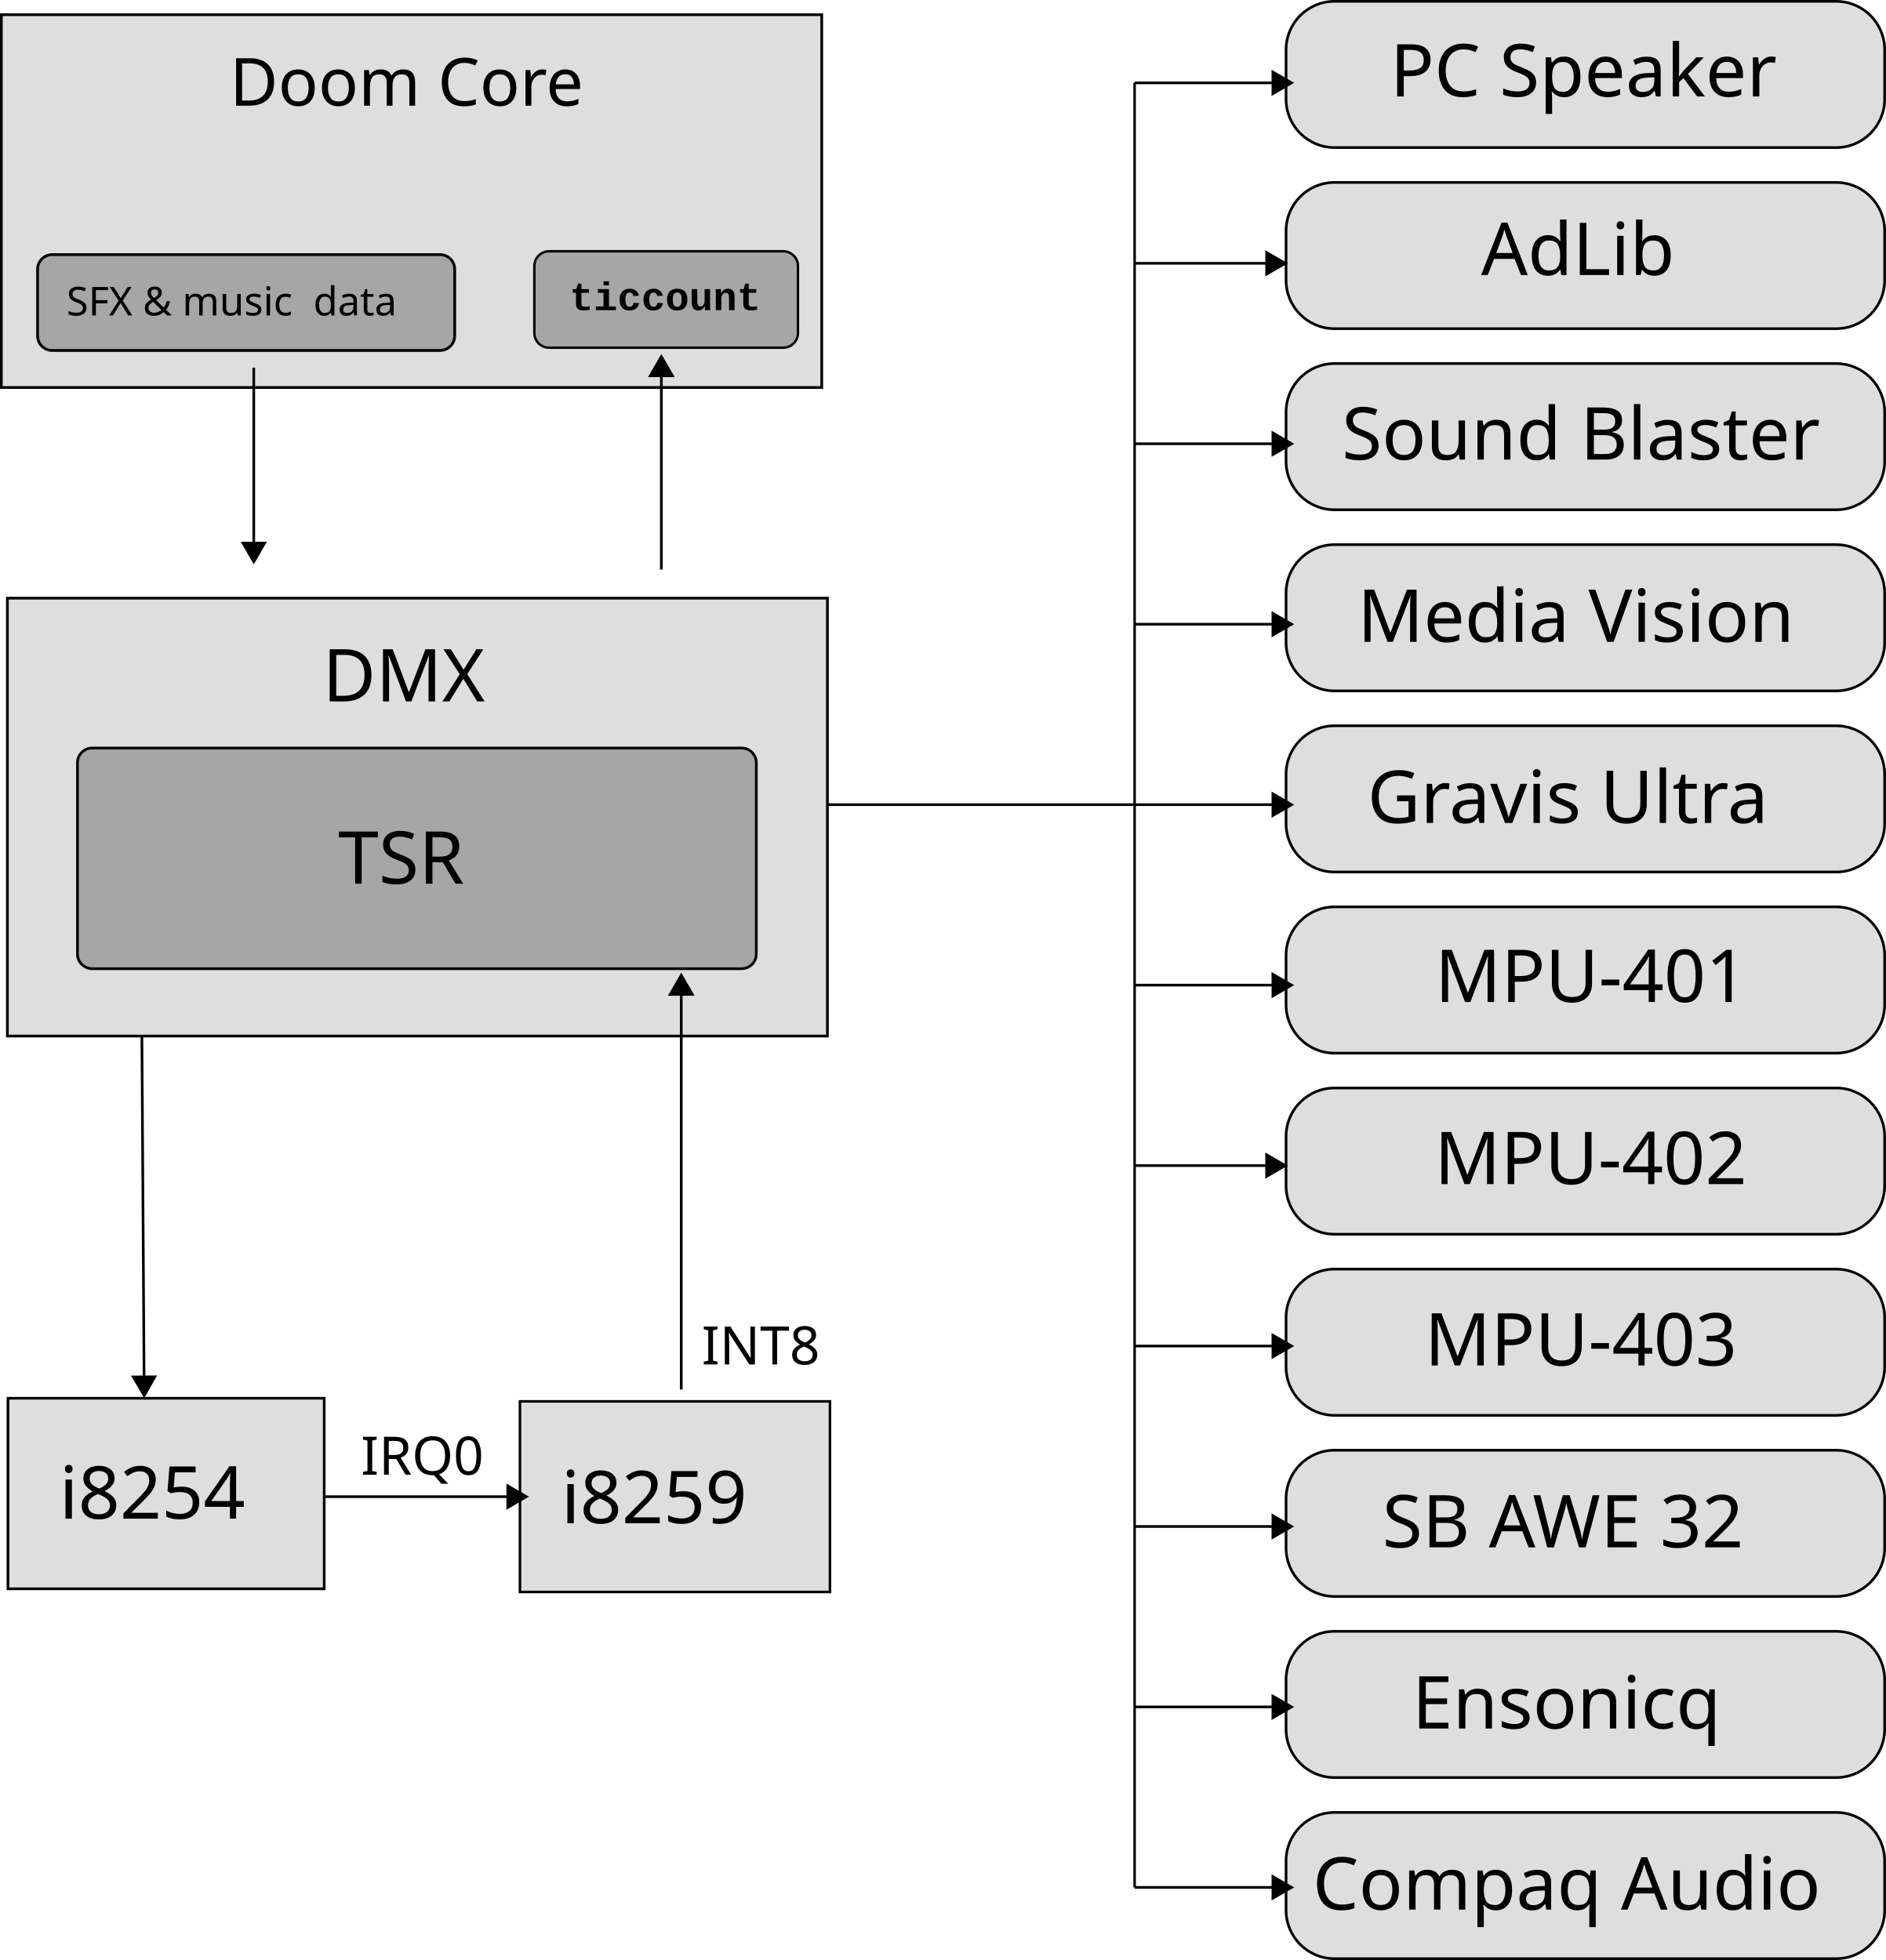
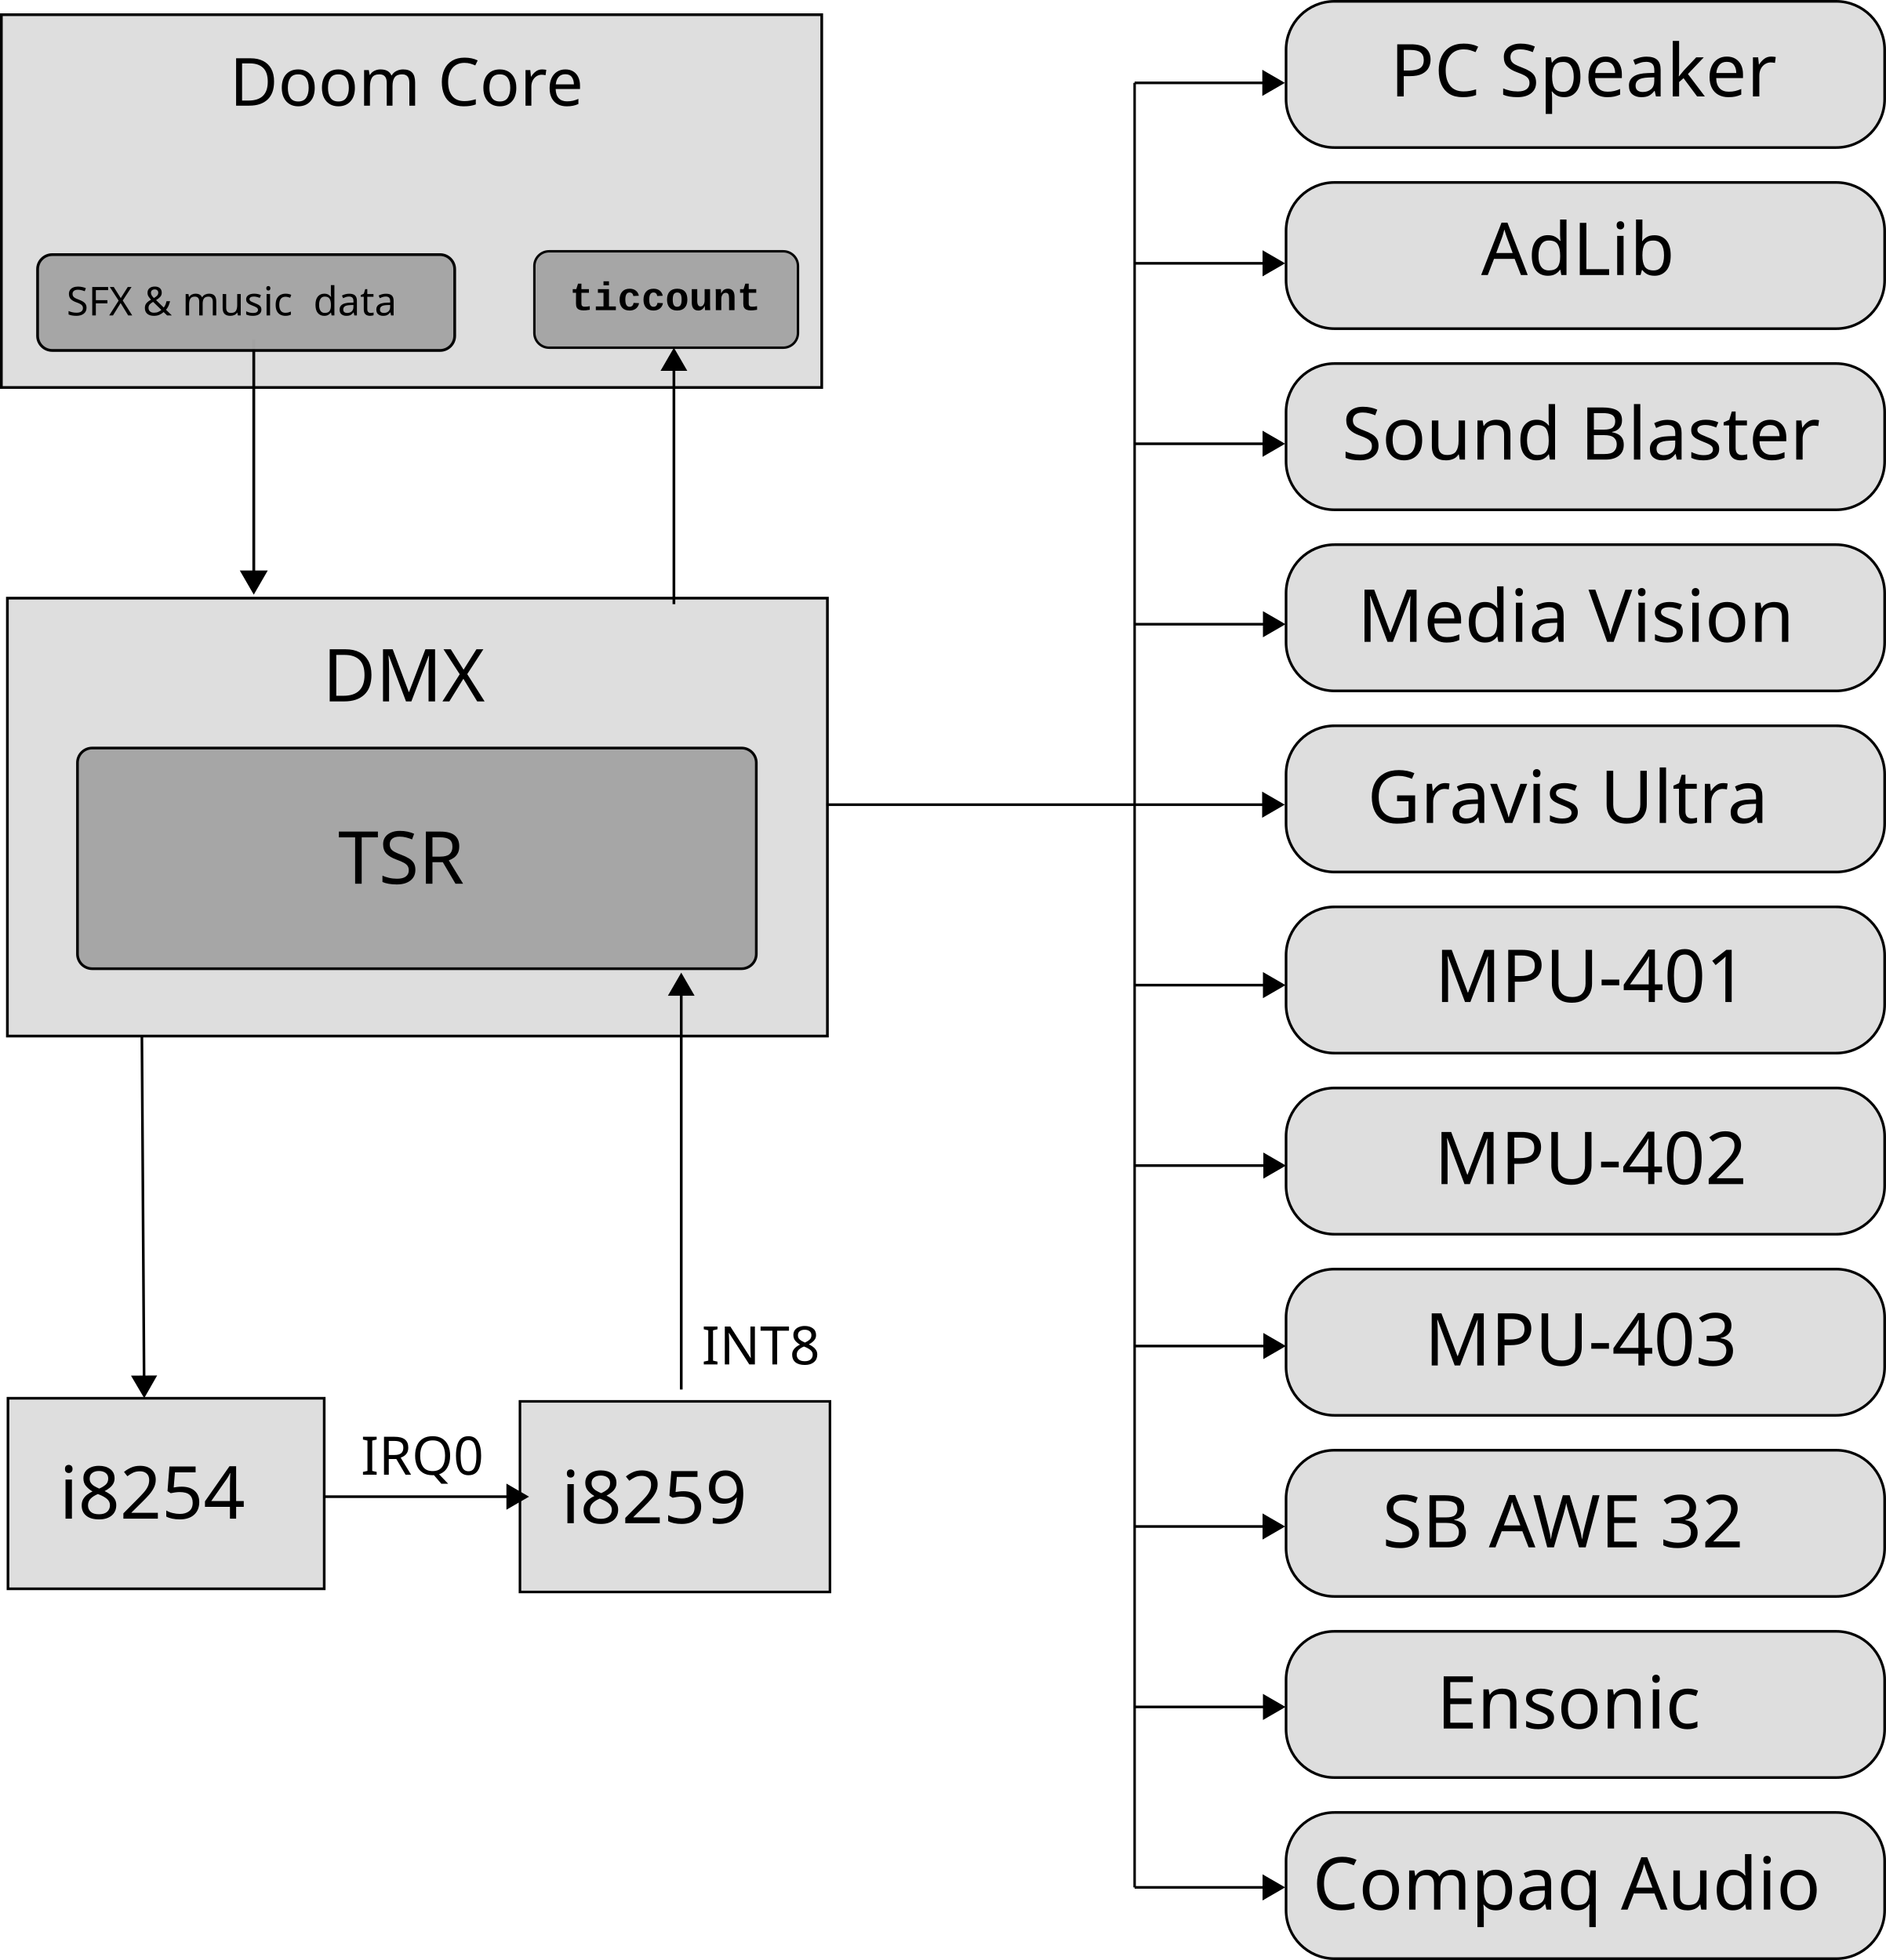
<svg xmlns="http://www.w3.org/2000/svg" width="200.475mm" height="208.397mm" viewBox="0 0 710.345 738.415" id="svg7255" version="1.1">
  <defs id="defs7257">
    <marker orient="auto" refY="0" refX="0" id="marker4534" style="overflow:visible">
      <path id="path4536" d="M 5.77,0 -2.88,5 V -5 Z" style="fill:#000000;fill-opacity:1;fill-rule:evenodd;stroke:#000000;stroke-width:1pt;stroke-opacity:1" transform="scale(0.8)" />
    </marker>
    <marker orient="auto" refY="0" refX="0" id="marker4524" style="overflow:visible">
      <path id="path4526" d="M 5.77,0 -2.88,5 V -5 Z" style="fill:#000000;fill-opacity:1;fill-rule:evenodd;stroke:#000000;stroke-width:1pt;stroke-opacity:1" transform="scale(0.8)" />
    </marker>
    <marker orient="auto" refY="0" refX="0" id="marker4514" style="overflow:visible">
      <path id="path4516" d="M 5.77,0 -2.88,5 V -5 Z" style="fill:#000000;fill-opacity:1;fill-rule:evenodd;stroke:#000000;stroke-width:1pt;stroke-opacity:1" transform="scale(0.8)" />
    </marker>
    <marker orient="auto" refY="0" refX="0" id="marker4504" style="overflow:visible">
      <path id="path4506" d="M 5.77,0 -2.88,5 V -5 Z" style="fill:#000000;fill-opacity:1;fill-rule:evenodd;stroke:#000000;stroke-width:1pt;stroke-opacity:1" transform="scale(0.8)" />
    </marker>
    <marker orient="auto" refY="0" refX="0" id="marker4494" style="overflow:visible">
      <path id="path4496" d="M 5.77,0 -2.88,5 V -5 Z" style="fill:#000000;fill-opacity:1;fill-rule:evenodd;stroke:#000000;stroke-width:1pt;stroke-opacity:1" transform="scale(0.8)" />
    </marker>
    <marker style="overflow:visible" id="marker8311" refX="0" refY="0" orient="auto">
      <path transform="scale(0.8)" style="fill:#000000;fill-opacity:1;fill-rule:evenodd;stroke:#000000;stroke-width:1pt;stroke-opacity:1" d="M 5.77,0 -2.88,5 V -5 Z" id="path8313" />
    </marker>
    <marker orient="auto" refY="0" refX="0" id="marker8247" style="overflow:visible">
      <path id="path8249" d="M 5.77,0 -2.88,5 V -5 Z" style="fill:#000000;fill-opacity:1;fill-rule:evenodd;stroke:#000000;stroke-width:1pt;stroke-opacity:1" transform="scale(0.8)" />
    </marker>
    <marker style="overflow:visible" id="marker8189" refX="0" refY="0" orient="auto">
      <path transform="scale(0.8)" style="fill:#000000;fill-opacity:1;fill-rule:evenodd;stroke:#000000;stroke-width:1pt;stroke-opacity:1" d="M 5.77,0 -2.88,5 V -5 Z" id="path8191" />
    </marker>
    <marker style="overflow:visible" id="marker8311-7" refX="0" refY="0" orient="auto">
      <path transform="scale(0.8)" style="fill:#000000;fill-opacity:1;fill-rule:evenodd;stroke:#000000;stroke-width:1pt;stroke-opacity:1" d="M 5.77,0 -2.88,5 V -5 Z" id="path8313-9" />
    </marker>
    <marker orient="auto" refY="0" refX="0" id="marker8247-3" style="overflow:visible">
      <path id="path8249-8" d="M 5.77,0 -2.88,5 V -5 Z" style="fill:#000000;fill-opacity:1;fill-rule:evenodd;stroke:#000000;stroke-width:1pt;stroke-opacity:1" transform="scale(0.8)" />
    </marker>
    <marker style="overflow:visible" id="marker8189-0" refX="0" refY="0" orient="auto">
      <path transform="scale(0.8)" style="fill:#000000;fill-opacity:1;fill-rule:evenodd;stroke:#000000;stroke-width:1pt;stroke-opacity:1" d="M 5.77,0 -2.88,5 V -5 Z" id="path8191-2" />
    </marker>
    <marker style="overflow:visible" id="marker8311-7-3" refX="0" refY="0" orient="auto">
      <path transform="scale(0.8)" style="fill:#000000;fill-opacity:1;fill-rule:evenodd;stroke:#000000;stroke-width:1pt;stroke-opacity:1" d="M 5.77,0 -2.88,5 V -5 Z" id="path8313-9-9" />
    </marker>
    <marker style="overflow:visible" id="marker8311-9" refX="0" refY="0" orient="auto">
      <path transform="scale(0.8)" style="fill:#000000;fill-opacity:1;fill-rule:evenodd;stroke:#000000;stroke-width:1pt;stroke-opacity:1" d="M 5.77,0 -2.88,5 V -5 Z" id="path8313-91" />
    </marker>
    <marker style="overflow:visible" id="marker8311-5" refX="0" refY="0" orient="auto">
      <path transform="scale(0.8)" style="fill:#000000;fill-opacity:1;fill-rule:evenodd;stroke:#000000;stroke-width:1pt;stroke-opacity:1" d="M 5.77,0 -2.88,5 V -5 Z" id="path8313-8" />
    </marker>
    <marker style="overflow:visible" id="marker8311-3" refX="0" refY="0" orient="auto">
      <path transform="scale(0.8)" style="fill:#000000;fill-opacity:1;fill-rule:evenodd;stroke:#000000;stroke-width:1pt;stroke-opacity:1" d="M 5.77,0 -2.88,5 V -5 Z" id="path8313-84" />
    </marker>
    <marker style="overflow:visible" id="marker8311-7-3-0" refX="0" refY="0" orient="auto">
      <path transform="scale(0.8)" style="fill:#000000;fill-opacity:1;fill-rule:evenodd;stroke:#000000;stroke-width:1pt;stroke-opacity:1" d="M 5.77,0 -2.88,5 V -5 Z" id="path8313-9-9-3" />
    </marker>
    <marker style="overflow:visible" id="marker8311-7-3-6" refX="0" refY="0" orient="auto">
      <path transform="scale(0.8)" style="fill:#000000;fill-opacity:1;fill-rule:evenodd;stroke:#000000;stroke-width:1pt;stroke-opacity:1" d="M 5.77,0 -2.88,5 V -5 Z" id="path8313-9-9-9" />
    </marker>
  </defs>
  <g id="layer1" transform="translate(-10.03512,-0.3735383)">
    <rect style="fill:#dedede;fill-opacity:1;stroke:#000000;stroke-width:1.022;stroke-miterlimit:4;stroke-dasharray:none;stroke-dashoffset:0;stroke-opacity:1" id="rect7803" width="308.992" height="140.444" x="10.546" y="5.912" />
+     <path style="fill:none;fill-rule:evenodd;stroke:#000000;stroke-width:1.069px;stroke-linecap:butt;stroke-linejoin:miter;stroke-opacity:1;marker-end:url(#marker4524)" d="m 105.618,128.244 0,90.092" id="path7975-3" />
    <g id="g2015" transform="translate(0,-3.386951)">
      <rect ry="18.251" y="345.422" x="494.423" height="55.092" width="225.458" id="rect7803-9" style="fill:#dedede;fill-opacity:1;stroke:#000000;stroke-width:1;stroke-miterlimit:4;stroke-dasharray:none;stroke-dashoffset:0;stroke-opacity:1" />
      <text id="text7856" y="381.25" x="550.495" style="font-style:normal;font-weight:normal;line-height:0%;font-family:sans-serif;letter-spacing:0px;word-spacing:0px;fill:#000000;fill-opacity:1;stroke:none;stroke-width:1px;stroke-linecap:butt;stroke-linejoin:miter;stroke-opacity:1" xml:space="preserve">
        <tspan style="font-style:normal;font-variant:normal;font-weight:normal;font-stretch:normal;font-size:27.5px;line-height:125%;font-family:sans-serif;-inkscape-font-specification:'Sans, Normal';text-align:start;writing-mode:lr-tb;text-anchor:start" y="381.25" x="550.495" id="tspan7858">MPU-401</tspan>
      </text>
    </g>
    <g id="g2010" transform="translate(0,-0.6193958)">
      <rect ry="18.251" y="410.887" x="494.423" height="55.092" width="225.458" id="rect7803-9-3" style="fill:#dedede;fill-opacity:1;stroke:#000000;stroke-width:1;stroke-miterlimit:4;stroke-dasharray:none;stroke-dashoffset:0;stroke-opacity:1" />
      <text id="text7856-9" y="447.094" x="550.296" style="font-style:normal;font-weight:normal;line-height:0%;font-family:sans-serif;letter-spacing:0px;word-spacing:0px;fill:#000000;fill-opacity:1;stroke:none;stroke-width:1px;stroke-linecap:butt;stroke-linejoin:miter;stroke-opacity:1" xml:space="preserve">
        <tspan style="font-style:normal;font-variant:normal;font-weight:normal;font-stretch:normal;font-size:27.5px;line-height:125%;font-family:sans-serif;-inkscape-font-specification:'Sans, Normal';text-align:start;writing-mode:lr-tb;text-anchor:start" y="447.094" x="550.296" id="tspan7858-4">MPU-402</tspan>
      </text>
    </g>
    <g id="g2005" transform="translate(0,2.148038)">
      <rect ry="18.251" y="476.352" x="494.423" height="55.092" width="225.458" id="rect7803-9-9" style="fill:#dedede;fill-opacity:1;stroke:#000000;stroke-width:1;stroke-miterlimit:4;stroke-dasharray:none;stroke-dashoffset:0;stroke-opacity:1" />
      <text id="text7856-4" y="512.655" x="546.615" style="font-style:normal;font-weight:normal;line-height:0%;font-family:sans-serif;letter-spacing:0px;word-spacing:0px;fill:#000000;fill-opacity:1;stroke:none;stroke-width:1px;stroke-linecap:butt;stroke-linejoin:miter;stroke-opacity:1" xml:space="preserve">
        <tspan style="font-style:normal;font-variant:normal;font-weight:normal;font-stretch:normal;font-size:27.5px;line-height:125%;font-family:sans-serif;-inkscape-font-specification:'Sans, Normal';text-align:start;writing-mode:lr-tb;text-anchor:start" y="512.655" x="546.615" id="tspan7858-0">MPU-403</tspan>
      </text>
    </g>
    <g id="g2000" transform="translate(0,4.915654)">
      <rect ry="18.251" y="541.816" x="494.423" height="55.092" width="225.458" id="rect7803-9-8" style="fill:#dedede;fill-opacity:1;stroke:#000000;stroke-width:1;stroke-miterlimit:4;stroke-dasharray:none;stroke-dashoffset:0;stroke-opacity:1" />
      <text id="text7856-6" y="578.418" x="530.675" style="font-style:normal;font-weight:normal;line-height:0%;font-family:sans-serif;letter-spacing:0px;word-spacing:0px;fill:#000000;fill-opacity:1;stroke:none;stroke-width:1px;stroke-linecap:butt;stroke-linejoin:miter;stroke-opacity:1" xml:space="preserve">
        <tspan style="font-style:normal;font-variant:normal;font-weight:normal;font-stretch:normal;font-size:27.5px;line-height:125%;font-family:sans-serif;-inkscape-font-specification:'Sans, Normal';text-align:start;writing-mode:lr-tb;text-anchor:start" y="578.418" x="530.675" id="tspan7858-5">SB AWE 32</tspan>
      </text>
    </g>
    <rect style="fill:#dedede;fill-opacity:1;stroke:#000000;stroke-width:1;stroke-miterlimit:4;stroke-dasharray:none;stroke-dashoffset:0;stroke-opacity:1" id="rect7803-2" width="119.11" height="71.786" x="13.042" y="527.155" />
    <rect style="fill:#dedede;fill-opacity:1;stroke:#000000;stroke-width:0.962;stroke-miterlimit:4;stroke-dasharray:none;stroke-dashoffset:0;stroke-opacity:1" id="rect7803-3" width="116.763" height="71.805" x="205.877" y="528.329" />
    <rect style="fill:#dedede;fill-opacity:1;stroke:#000000;stroke-width:1.022;stroke-miterlimit:4;stroke-dasharray:none;stroke-dashoffset:0;stroke-opacity:1" id="rect7803-4" width="308.866" height="164.978" x="12.814" y="225.725" />
    <text xml:space="preserve" style="font-style:normal;font-weight:normal;line-height:0%;font-family:sans-serif;letter-spacing:0px;word-spacing:0px;fill:#000000;fill-opacity:1;stroke:none;stroke-width:1px;stroke-linecap:butt;stroke-linejoin:miter;stroke-opacity:1" x="96.544" y="40.179" id="text7945">
      <tspan id="tspan7947" x="96.544" y="40.179" style="font-size:25px;line-height:1.25;font-family:sans-serif">Doom Core</tspan>
    </text>
    <text xml:space="preserve" style="font-style:normal;font-weight:normal;line-height:0%;font-family:sans-serif;letter-spacing:0px;word-spacing:0px;fill:#000000;fill-opacity:1;stroke:none;stroke-width:1px;stroke-linecap:butt;stroke-linejoin:miter;stroke-opacity:1" x="32.372" y="572.513" id="text7949">
      <tspan id="tspan7951" x="32.372" y="572.513" style="font-style:normal;font-variant:normal;font-weight:normal;font-stretch:normal;font-size:27.5px;line-height:125%;font-family:sans-serif;-inkscape-font-specification:'Sans, Normal';text-align:start;writing-mode:lr-tb;text-anchor:start">i8254</tspan>
    </text>
    <text xml:space="preserve" style="font-style:normal;font-weight:normal;line-height:0%;font-family:sans-serif;letter-spacing:0px;word-spacing:0px;fill:#000000;fill-opacity:1;stroke:none;stroke-width:1px;stroke-linecap:butt;stroke-linejoin:miter;stroke-opacity:1" x="221.407" y="574.228" id="text7949-0">
      <tspan id="tspan7951-5" x="221.407" y="574.228" style="font-style:normal;font-variant:normal;font-weight:normal;font-stretch:normal;font-size:27.5px;line-height:125%;font-family:sans-serif;-inkscape-font-specification:'Sans, Normal';text-align:start;writing-mode:lr-tb;text-anchor:start">i8259</tspan>
    </text>
    <text xml:space="preserve" style="font-style:normal;font-weight:normal;line-height:0%;font-family:sans-serif;letter-spacing:0px;word-spacing:0px;fill:#000000;fill-opacity:1;stroke:none;stroke-width:1px;stroke-linecap:butt;stroke-linejoin:miter;stroke-opacity:1" x="131.546" y="264.623" id="text7971">
      <tspan id="tspan7973" x="131.546" y="264.623" style="font-style:normal;font-variant:normal;font-weight:normal;font-stretch:normal;font-size:27.5px;line-height:125%;font-family:sans-serif;-inkscape-font-specification:'Sans, Normal';text-align:start;writing-mode:lr-tb;text-anchor:start">DMX</tspan>
    </text>
    <path style="fill:none;fill-rule:evenodd;stroke:#000000;stroke-width:1px;stroke-linecap:butt;stroke-linejoin:miter;stroke-opacity:1;marker-end:url(#marker4504)" d="m 63.479,390.902 0.837,130.537" id="path7975" />
    <path style="fill:none;fill-rule:evenodd;stroke:#000000;stroke-width:1.022;stroke-linecap:butt;stroke-linejoin:miter;stroke-miterlimit:4;stroke-dasharray:none;stroke-opacity:1;marker-end:url(#marker4494)" d="m 266.625,523.862 0,-151.248" id="path7979" />
    <path style="fill:none;fill-rule:evenodd;stroke:#000000;stroke-width:1;stroke-linecap:butt;stroke-linejoin:miter;stroke-miterlimit:4;stroke-dasharray:none;stroke-opacity:1;marker-end:url(#marker4534)" d="m 131.752,564.231 h 71.862" id="path7981" />
-     <path style="fill:none;fill-rule:evenodd;stroke:#000000;stroke-width:1px;stroke-linecap:butt;stroke-linejoin:miter;stroke-opacity:1;marker-end:url(#marker8189)" d="m 437.385,439.497 h 52.056" id="path8125" />
-     <path style="fill:none;fill-rule:evenodd;stroke:#000000;stroke-width:1px;stroke-linecap:butt;stroke-linejoin:miter;stroke-opacity:1;marker-end:url(#marker8247)" d="m 437.385,507.481 h 54.423" id="path8127" />
-     <path style="fill:none;fill-rule:evenodd;stroke:#000000;stroke-width:1px;stroke-linecap:butt;stroke-linejoin:miter;stroke-opacity:1;marker-end:url(#marker8311)" d="m 437.385,575.466 h 54.423" id="path8129" />
+     <path style="fill:none;fill-rule:evenodd;stroke:#000000;stroke-width:1px;stroke-linecap:butt;stroke-linejoin:miter;stroke-opacity:1;marker-end:url(#marker8189)" d="m 437.385,439.497 51.317,0" id="path8125" />
+     <path style="fill:none;fill-rule:evenodd;stroke:#000000;stroke-width:1px;stroke-linecap:butt;stroke-linejoin:miter;stroke-opacity:1;marker-end:url(#marker8247)" d="m 437.385,507.481 51.317,0" id="path8127" />
+     <path style="fill:none;fill-rule:evenodd;stroke:#000000;stroke-width:1px;stroke-linecap:butt;stroke-linejoin:miter;stroke-opacity:1;marker-end:url(#marker8311)" d="m 437.385,575.466 51.021,0" id="path8129" />
    <text xml:space="preserve" style="font-style:normal;font-weight:normal;line-height:0%;font-family:sans-serif;letter-spacing:0px;word-spacing:0px;fill:#000000;fill-opacity:1;stroke:none;stroke-width:1px;stroke-linecap:butt;stroke-linejoin:miter;stroke-opacity:1" x="145.949" y="555.95" id="text8531">
      <tspan id="tspan8533" x="145.949" y="555.95" style="font-style:normal;font-variant:normal;font-weight:normal;font-stretch:normal;font-size:20px;line-height:125%;font-family:sans-serif;-inkscape-font-specification:'Sans, Normal';text-align:start;writing-mode:lr-tb;text-anchor:start">IRQ0</tspan>
    </text>
    <text xml:space="preserve" style="font-style:normal;font-weight:normal;line-height:0%;font-family:sans-serif;letter-spacing:0px;word-spacing:0px;fill:#000000;fill-opacity:1;stroke:none;stroke-width:1px;stroke-linecap:butt;stroke-linejoin:miter;stroke-opacity:1" x="274.315" y="514.409" id="text8531-6">
      <tspan id="tspan8533-9" x="274.315" y="514.409" style="font-style:normal;font-variant:normal;font-weight:normal;font-stretch:normal;font-size:20px;line-height:125%;font-family:sans-serif;-inkscape-font-specification:'Sans, Normal';text-align:start;writing-mode:lr-tb;text-anchor:start">INT8</tspan>
    </text>
    <rect style="opacity:0.98;fill:#a5a5a5;fill-opacity:1;stroke:#000000;stroke-width:0.913;stroke-miterlimit:4;stroke-dasharray:none;stroke-dashoffset:0;stroke-opacity:1" id="rect969" width="99.292" height="36.326" x="211.299" y="95.042" ry="5.546" />
    <text xml:space="preserve" style="font-style:normal;font-variant:normal;font-weight:normal;font-stretch:normal;font-size:7.5px;line-height:1.25;font-family:'Courier New';-inkscape-font-specification:'Courier New';letter-spacing:0px;word-spacing:0px;fill:#000000;fill-opacity:1;stroke:none;stroke-width:0.938" x="224.59" y="117.221" id="text973">
      <tspan id="tspan971" x="224.59" y="117.221" style="font-style:normal;font-variant:normal;font-weight:bold;font-stretch:normal;font-size:15px;font-family:'Courier New';-inkscape-font-specification:'Courier New';stroke-width:0.938">ticcount</tspan>
    </text>
    <g id="g2040" transform="translate(-3.401398,5.9507666e-5)">
      <rect ry="18.251" y="0.873" x="497.824" height="55.092" width="225.458" id="rect7803-9-39" style="fill:#dedede;fill-opacity:1;stroke:#000000;stroke-width:1;stroke-miterlimit:4;stroke-dasharray:none;stroke-dashoffset:0;stroke-opacity:1" />
      <text id="text7856-2" y="36.701" x="537.021" style="font-style:normal;font-weight:normal;font-size:12px;line-height:0%;font-family:sans-serif;letter-spacing:0px;word-spacing:0px;fill:#000000;fill-opacity:1;stroke:none;stroke-width:1px;stroke-linecap:butt;stroke-linejoin:miter;stroke-opacity:1" xml:space="preserve">
        <tspan style="font-style:normal;font-variant:normal;font-weight:normal;font-stretch:normal;font-size:27.5px;line-height:125%;font-family:sans-serif;-inkscape-font-specification:'Sans, Normal';text-align:start;writing-mode:lr-tb;text-anchor:start;stroke-width:1px" y="36.701" x="537.021" id="tspan7858-7">PC Speaker</tspan>
      </text>
    </g>
    <g id="g2030" transform="translate(-3.401398,5.535053)">
      <rect ry="18.251" y="131.803" x="497.824" height="55.092" width="225.458" id="rect7803-9-9-5" style="fill:#dedede;fill-opacity:1;stroke:#000000;stroke-width:1;stroke-miterlimit:4;stroke-dasharray:none;stroke-dashoffset:0;stroke-opacity:1" />
      <text id="text7856-9-3" y="167.985" x="518.839" style="font-style:normal;font-weight:normal;font-size:12px;line-height:0%;font-family:sans-serif;letter-spacing:0px;word-spacing:0px;fill:#000000;fill-opacity:1;stroke:none;stroke-width:1px;stroke-linecap:butt;stroke-linejoin:miter;stroke-opacity:1" xml:space="preserve">
        <tspan style="font-style:normal;font-variant:normal;font-weight:normal;font-stretch:normal;font-size:27.5px;line-height:125%;font-family:sans-serif;-inkscape-font-specification:'Sans, Normal';text-align:start;writing-mode:lr-tb;text-anchor:start;stroke-width:1px" y="167.985" x="518.839" id="tspan7858-4-7">Sound Blaster</tspan>
      </text>
    </g>
    <g id="g2035" transform="translate(-3.401398,2.767635)">
      <rect ry="18.251" y="66.338" x="497.824" height="55.092" width="225.458" id="rect7803-9-3-0" style="fill:#dedede;fill-opacity:1;stroke:#000000;stroke-width:1;stroke-miterlimit:4;stroke-dasharray:none;stroke-dashoffset:0;stroke-opacity:1" />
      <text id="text7856-4-9" y="101.214" x="571.304" style="font-style:normal;font-weight:normal;font-size:12px;line-height:0%;font-family:sans-serif;letter-spacing:0px;word-spacing:0px;fill:#000000;fill-opacity:1;stroke:none;stroke-width:1px;stroke-linecap:butt;stroke-linejoin:miter;stroke-opacity:1" xml:space="preserve">
        <tspan style="font-style:normal;font-variant:normal;font-weight:normal;font-stretch:normal;font-size:27.5px;line-height:125%;font-family:sans-serif;-inkscape-font-specification:'Sans, Normal';text-align:start;writing-mode:lr-tb;text-anchor:start;stroke-width:1px" y="101.214" x="571.304" id="tspan7858-0-0">AdLib</tspan>
      </text>
    </g>
    <g id="g2025" transform="translate(-3.401398,8.302639)">
      <rect ry="18.251" y="197.268" x="497.824" height="55.092" width="225.458" id="rect7803-9-8-2" style="fill:#dedede;fill-opacity:1;stroke:#000000;stroke-width:1;stroke-miterlimit:4;stroke-dasharray:none;stroke-dashoffset:0;stroke-opacity:1" />
      <text id="text7856-6-2" y="233.869" x="524.701" style="font-style:normal;font-weight:normal;font-size:12px;line-height:0%;font-family:sans-serif;letter-spacing:0px;word-spacing:0px;fill:#000000;fill-opacity:1;stroke:none;stroke-width:1px;stroke-linecap:butt;stroke-linejoin:miter;stroke-opacity:1" xml:space="preserve">
        <tspan style="font-style:normal;font-variant:normal;font-weight:normal;font-stretch:normal;font-size:27.5px;line-height:125%;font-family:sans-serif;-inkscape-font-specification:'Sans, Normal';text-align:start;writing-mode:lr-tb;text-anchor:start;stroke-width:1px" y="233.869" x="524.701" id="tspan7858-5-3">Media Vision</tspan>
      </text>
    </g>
-     <path style="fill:none;fill-rule:evenodd;stroke:#000000;stroke-width:1px;stroke-linecap:butt;stroke-linejoin:miter;stroke-opacity:1;marker-end:url(#marker8189-0)" d="m 437.385,99.575 h 52.056" id="path8125-9" />
-     <path style="fill:none;fill-rule:evenodd;stroke:#000000;stroke-width:1px;stroke-linecap:butt;stroke-linejoin:miter;stroke-opacity:1;marker-end:url(#marker8247-3)" d="m 437.385,167.559 h 54.423" id="path8127-7" />
-     <path style="fill:none;fill-rule:evenodd;stroke:#000000;stroke-width:1px;stroke-linecap:butt;stroke-linejoin:miter;stroke-opacity:1;marker-end:url(#marker8311-7)" d="m 437.385,235.543 h 54.423" id="path8129-0" />
+     <path style="fill:none;fill-rule:evenodd;stroke:#000000;stroke-width:1px;stroke-linecap:butt;stroke-linejoin:miter;stroke-opacity:1;marker-end:url(#marker8189-0)" d="m 437.385,99.575 51.021,0" id="path8125-9" />
+     <path style="fill:none;fill-rule:evenodd;stroke:#000000;stroke-width:1px;stroke-linecap:butt;stroke-linejoin:miter;stroke-opacity:1;marker-end:url(#marker8247-3)" d="m 437.385,167.559 51.021,0" id="path8127-7" />
+     <path style="fill:none;fill-rule:evenodd;stroke:#000000;stroke-width:1px;stroke-linecap:butt;stroke-linejoin:miter;stroke-opacity:1;marker-end:url(#marker8311-7)" d="m 437.385,235.543 51.169,0" id="path8129-0" />
    <g id="g2020" transform="translate(-2.022888,6.539211)">
      <rect ry="18.251" y="267.264" x="496.445" height="55.092" width="225.458" id="rect7803-9-8-2-8" style="fill:#dedede;fill-opacity:1;stroke:#000000;stroke-width:1;stroke-miterlimit:4;stroke-dasharray:none;stroke-dashoffset:0;stroke-opacity:1" />
      <text id="text7856-6-2-6" y="303.865" x="527.073" style="font-style:normal;font-weight:normal;font-size:12px;line-height:0%;font-family:sans-serif;letter-spacing:0px;word-spacing:0px;fill:#000000;fill-opacity:1;stroke:none;stroke-width:1px;stroke-linecap:butt;stroke-linejoin:miter;stroke-opacity:1" xml:space="preserve">
        <tspan style="font-style:normal;font-variant:normal;font-weight:normal;font-stretch:normal;font-size:27.5px;line-height:125%;font-family:sans-serif;-inkscape-font-specification:'Sans, Normal';text-align:start;writing-mode:lr-tb;text-anchor:start;stroke-width:1px" y="303.865" x="527.073" id="tspan7858-5-3-5">Gravis Ultra</tspan>
      </text>
    </g>
-     <path style="fill:none;fill-rule:evenodd;stroke:#000000;stroke-width:1px;stroke-linecap:butt;stroke-linejoin:miter;stroke-opacity:1;marker-end:url(#marker8311-7-3)" d="M 321.31,303.528 H 491.808" id="path8129-0-7" />
+     <path style="fill:none;fill-rule:evenodd;stroke:#000000;stroke-width:1px;stroke-linecap:butt;stroke-linejoin:miter;stroke-opacity:1;marker-end:url(#marker8311-7-3)" d="m 321.31,303.528 166.948,0" id="path8129-0-7" />
    <g id="g1995" transform="translate(0,18.05643)">
      <rect ry="18.251" y="596.908" x="494.423" height="55.092" width="225.458" id="rect7803-9-8-7" style="fill:#dedede;fill-opacity:1;stroke:#000000;stroke-width:1;stroke-miterlimit:4;stroke-dasharray:none;stroke-dashoffset:0;stroke-opacity:1" />
-       <text id="text7856-6-23" y="633.509" x="541.925" style="font-style:normal;font-weight:normal;font-size:12px;line-height:0%;font-family:sans-serif;letter-spacing:0px;word-spacing:0px;fill:#000000;fill-opacity:1;stroke:none;stroke-width:1px;stroke-linecap:butt;stroke-linejoin:miter;stroke-opacity:1" xml:space="preserve">
-         <tspan style="font-style:normal;font-variant:normal;font-weight:normal;font-stretch:normal;font-size:27.5px;line-height:125%;font-family:sans-serif;-inkscape-font-specification:'Sans, Normal';text-align:start;writing-mode:lr-tb;text-anchor:start;stroke-width:1px" y="633.509" x="541.925" id="tspan7858-5-6">Ensonicq</tspan>
+       <text id="text7856-6-23" y="633.509" x="551.127" style="font-style:normal;font-weight:normal;font-size:12px;line-height:0%;font-family:sans-serif;letter-spacing:0px;word-spacing:0px;fill:#000000;fill-opacity:1;stroke:none;stroke-width:1px;stroke-linecap:butt;stroke-linejoin:miter;stroke-opacity:1" xml:space="preserve">
+         <tspan style="font-style:normal;font-variant:normal;font-weight:normal;font-stretch:normal;font-size:27.5px;line-height:125%;font-family:sans-serif;-inkscape-font-specification:'Sans, Normal';text-align:start;writing-mode:lr-tb;text-anchor:start;stroke-width:1px" y="633.509" x="551.127" id="tspan7858-5-6">Ensonic</tspan>
      </text>
    </g>
-     <path style="fill:none;fill-rule:evenodd;stroke:#000000;stroke-width:1px;stroke-linecap:butt;stroke-linejoin:miter;stroke-opacity:1;marker-end:url(#marker8311-9)" d="m 437.385,643.45 h 54.423" id="path8129-5" />
+     <path style="fill:none;fill-rule:evenodd;stroke:#000000;stroke-width:1px;stroke-linecap:butt;stroke-linejoin:miter;stroke-opacity:1;marker-end:url(#marker8311-9)" d="m 437.385,643.45 51.169,0" id="path8129-5" />
    <g id="g1990" transform="translate(-26.42429,1.2593552e-5)">
      <rect ry="18.251" y="683.197" x="520.847" height="55.092" width="225.458" id="rect7803-9-8-1" style="fill:#dedede;fill-opacity:1;stroke:#000000;stroke-width:1;stroke-miterlimit:4;stroke-dasharray:none;stroke-dashoffset:0;stroke-opacity:1" />
      <text id="text7856-6-4" y="719.798" x="530.849" style="font-style:normal;font-weight:normal;font-size:12px;line-height:0%;font-family:sans-serif;letter-spacing:0px;word-spacing:0px;fill:#000000;fill-opacity:1;stroke:none;stroke-width:1px;stroke-linecap:butt;stroke-linejoin:miter;stroke-opacity:1" xml:space="preserve">
        <tspan style="font-style:normal;font-variant:normal;font-weight:normal;font-stretch:normal;font-size:27.5px;line-height:125%;font-family:sans-serif;-inkscape-font-specification:'Sans, Normal';text-align:start;writing-mode:lr-tb;text-anchor:start;stroke-width:1px" y="719.798" x="530.849" id="tspan7858-5-7">Compaq Audio</tspan>
      </text>
    </g>
-     <path style="fill:none;fill-rule:evenodd;stroke:#000000;stroke-width:1px;stroke-linecap:butt;stroke-linejoin:miter;stroke-opacity:1;marker-end:url(#marker8311-5)" d="m 437.385,711.434 h 54.423" id="path8129-1" />
-     <path style="fill:none;fill-rule:evenodd;stroke:#000000;stroke-width:1px;stroke-linecap:butt;stroke-linejoin:miter;stroke-opacity:1;marker-end:url(#marker8311-7-3-0)" d="m 437.385,371.512 h 54.423" id="path8129-0-7-2" />
-     <path style="fill:none;fill-rule:evenodd;stroke:#000000;stroke-width:1px;stroke-linecap:butt;stroke-linejoin:miter;stroke-opacity:1;marker-end:url(#marker8311-7-3-6)" d="m 437.385,31.59 h 54.423" id="path8129-0-7-4" />
-     <rect style="opacity:0.98;fill:#a5a5a5;fill-opacity:1;stroke:#000000;stroke-width:1.053;stroke-miterlimit:4;stroke-dasharray:none;stroke-dashoffset:0;stroke-opacity:1" id="rect969-3" width="157.101" height="36.097" x="24.192" y="96.302" ry="5.511" />
-     <text xml:space="preserve" style="font-style:normal;font-weight:normal;font-size:7.5px;line-height:1.25;font-family:sans-serif;letter-spacing:0px;word-spacing:0px;fill:#000000;fill-opacity:1;stroke:none;stroke-width:0.938" x="35.09" y="119.203" id="text973-7">
-       <tspan id="tspan971-8" x="35.09" y="119.203" style="font-size:15px;stroke-width:0.938">SFX &amp; music  data</tspan>
-     </text>
-     <path style="fill:none;fill-rule:evenodd;stroke:#000000;stroke-width:1.022;stroke-linecap:butt;stroke-linejoin:miter;stroke-miterlimit:4;stroke-dasharray:none;stroke-opacity:1;marker-end:url(#marker4514)" d="m 259.13,214.973 0,-75.434" id="path7979-8" />
-     <path style="fill:none;fill-rule:evenodd;stroke:#000000;stroke-width:1px;stroke-linecap:butt;stroke-linejoin:miter;stroke-opacity:1;marker-end:url(#marker4524)" d="m 105.618,138.892 0,68.421" id="path7975-3" />
+     <path style="fill:none;fill-rule:evenodd;stroke:#000000;stroke-width:1px;stroke-linecap:butt;stroke-linejoin:miter;stroke-opacity:1;marker-end:url(#marker8311-5)" d="m 437.385,711.434 51.021,0" id="path8129-1" />
+     <path style="fill:none;fill-rule:evenodd;stroke:#000000;stroke-width:1px;stroke-linecap:butt;stroke-linejoin:miter;stroke-opacity:1;marker-end:url(#marker8311-7-3-0)" d="m 437.385,371.512 51.169,0" id="path8129-0-7-2" />
+     <path style="fill:none;fill-rule:evenodd;stroke:#000000;stroke-width:1px;stroke-linecap:butt;stroke-linejoin:miter;stroke-opacity:1;marker-end:url(#marker8311-7-3-6)" d="m 437.385,31.59 50.933,0" id="path8129-0-7-4" />
+     <path style="fill:none;fill-rule:evenodd;stroke:#000000;stroke-width:1.022;stroke-linecap:butt;stroke-linejoin:miter;stroke-miterlimit:4;stroke-dasharray:none;stroke-opacity:1;marker-end:url(#marker4514)" d="m 263.862,227.987 0,-90.814" id="path7979-8" />
    <path style="fill:none;stroke:#000000;stroke-width:0.938px;stroke-linecap:butt;stroke-linejoin:miter;stroke-opacity:1" d="M 437.385,31.59 V 711.434" id="path5026" />
    <rect style="opacity:0.98;fill:#a5a5a5;fill-opacity:1;stroke:#000000;stroke-width:1.022;stroke-miterlimit:4;stroke-dasharray:none;stroke-dashoffset:0;stroke-opacity:1" id="rect5032" width="255.679" height="83.135" x="39.215" y="282.188" ry="5.546" />
    <text xml:space="preserve" style="font-style:normal;font-weight:normal;font-size:7.5px;line-height:1.25;font-family:sans-serif;letter-spacing:0px;word-spacing:0px;fill:#000000;fill-opacity:1;stroke:none;stroke-width:0.938" x="137.386" y="333.302" id="text5030">
      <tspan id="tspan5028" x="137.386" y="333.302" style="font-size:27.5px;stroke-width:0.938">TSR</tspan>
    </text>
+     <g id="g5711">
+       <rect ry="5.511" y="96.302" x="24.192" height="36.097" width="157.101" id="rect969-3" style="opacity:0.98;fill:#a5a5a5;fill-opacity:1;stroke:#000000;stroke-width:1.053;stroke-miterlimit:4;stroke-dasharray:none;stroke-dashoffset:0;stroke-opacity:1" />
+       <text id="text973-7" y="119.203" x="35.09" style="font-style:normal;font-weight:normal;font-size:7.5px;line-height:1.25;font-family:sans-serif;letter-spacing:0px;word-spacing:0px;fill:#000000;fill-opacity:1;stroke:none;stroke-width:0.938" xml:space="preserve">
+         <tspan style="font-size:15px;stroke-width:0.938" y="119.203" x="35.09" id="tspan971-8">SFX &amp; music  data</tspan>
+       </text>
+     </g>
  </g>
</svg>
